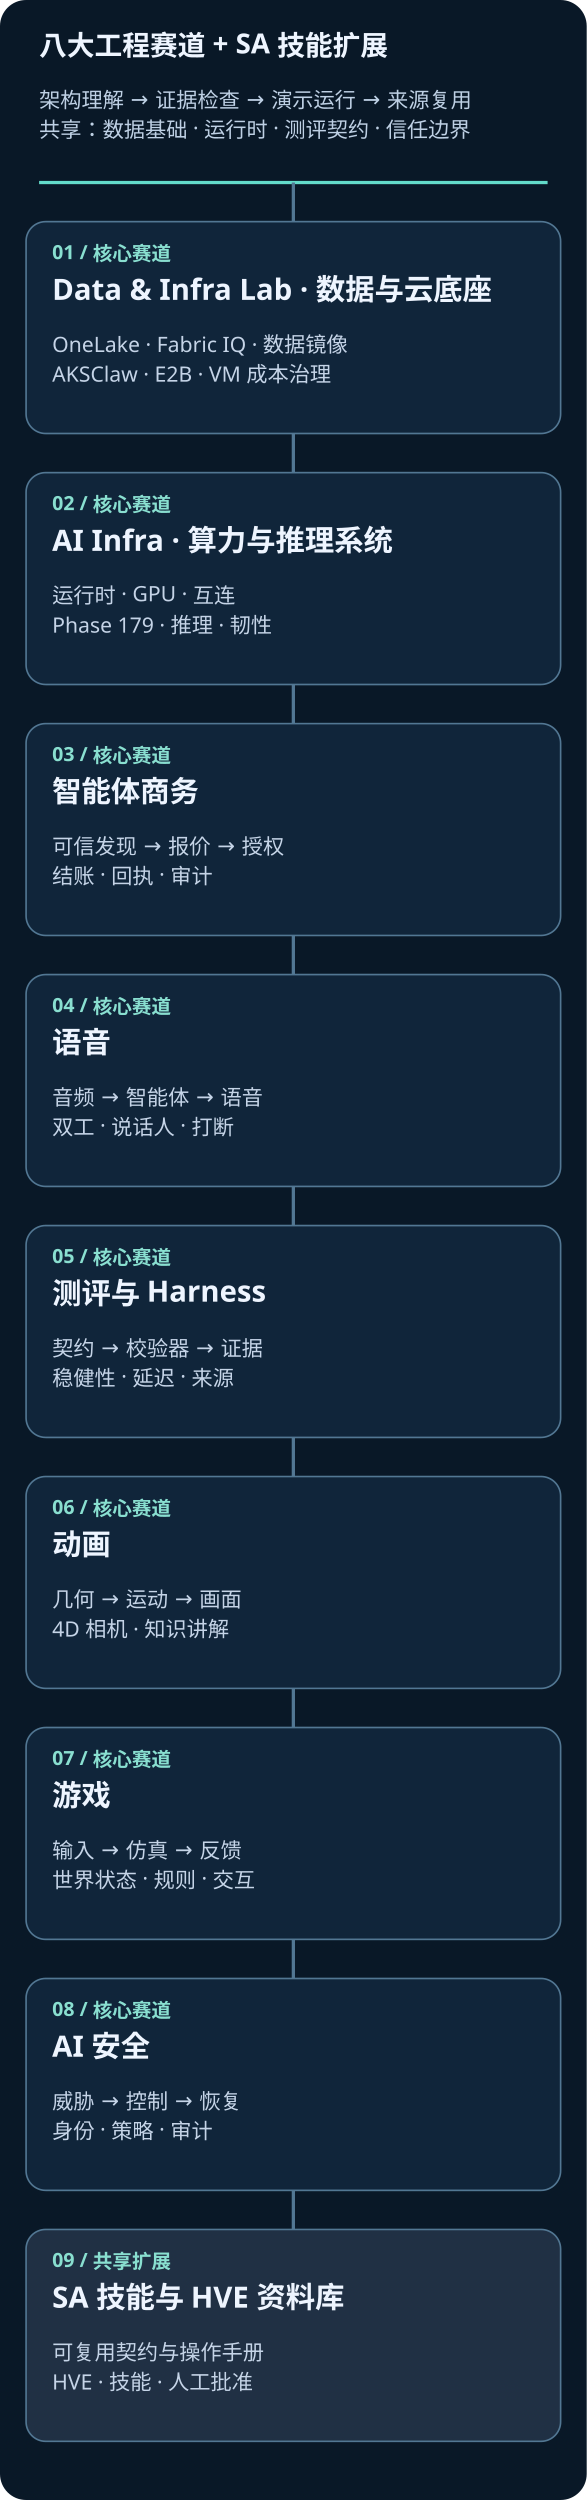
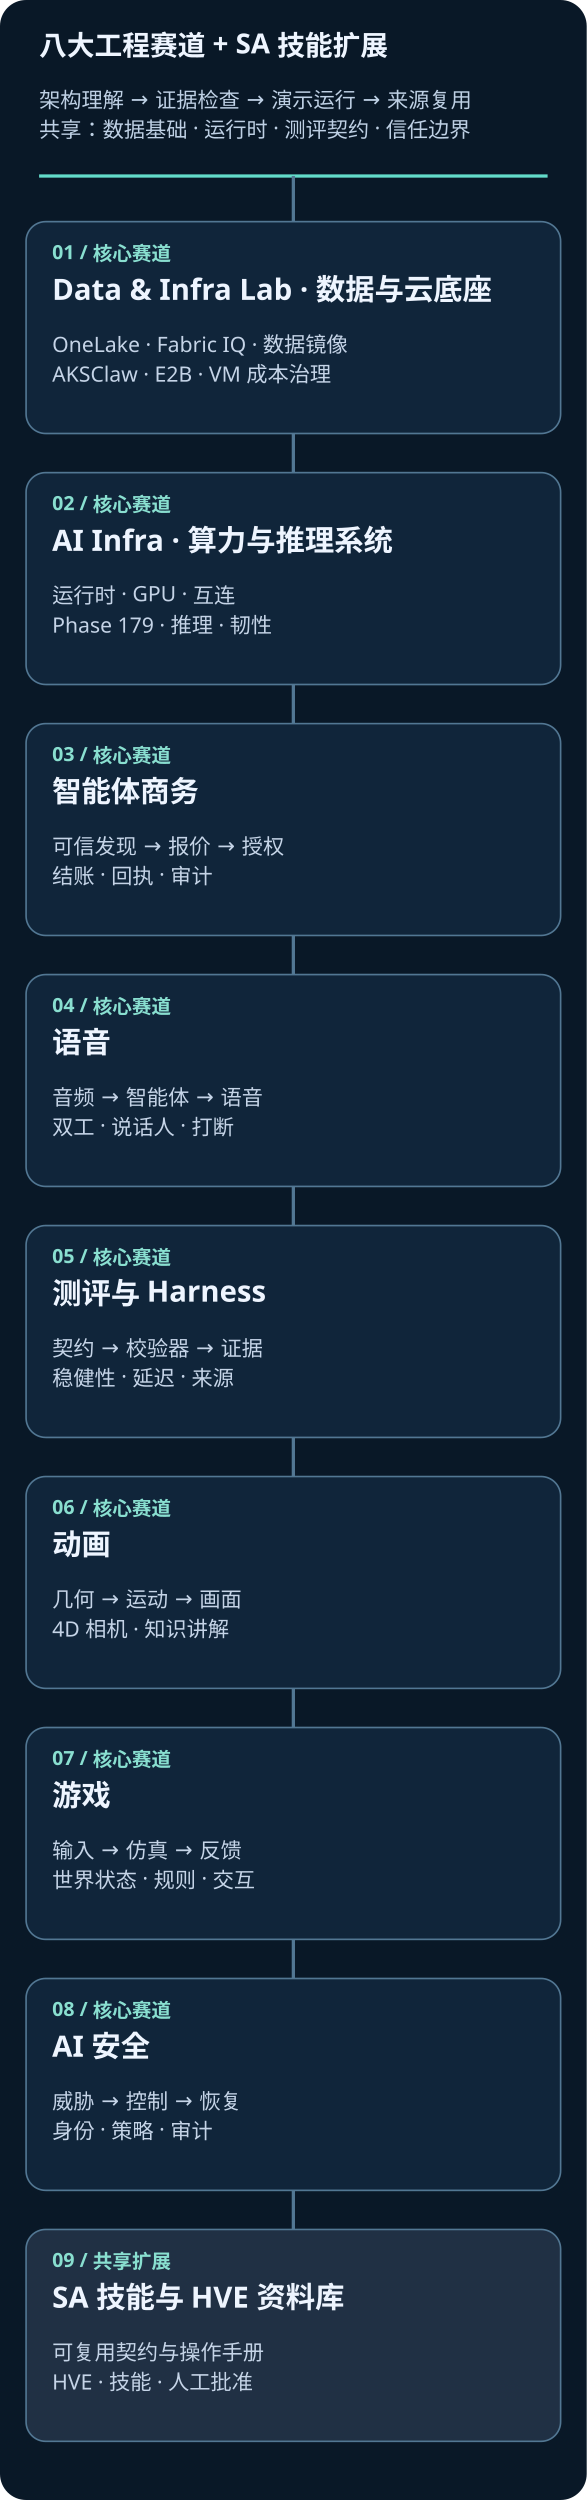
- <svg xmlns="http://www.w3.org/2000/svg" lang="zh-CN" class="knowledge-system-compact" role="img" aria-labelledby="system-8e7a0e464f-title system-8e7a0e464f-desc" viewBox="0 0 360 1534" width="360" style="width:100%;height:auto;font-family:system-ui,sans-serif">
+ <svg xmlns="http://www.w3.org/2000/svg" lang="zh-CN" class="knowledge-system-compact" role="img" aria-labelledby="system-29afee3dd0-title system-29afee3dd0-desc" viewBox="0 0 360 1534" width="360" style="width:100%;height:auto;font-family:system-ui,sans-serif">
  <rect width="360" height="1534" rx="16" fill="#091827" />
  <text x="24" y="34" fill="#eef5ff" font-size="17" font-weight="700">
    <tspan x="24" dy="0">八大工程赛道 + SA 技能扩展</tspan>
  </text>
  <text x="24" y="66" fill="#bed0e4" font-size="13" font-weight="400">
    <tspan x="24" dy="0">架构理解 → 证据检查 → 演示运行 → 来源复用</tspan>
    <tspan x="24" dy="18.2">共享：数据基础 · 运行时 · 测评契约 · 信任边界</tspan>
  </text>
-   <path d="M24 112 H336" stroke="#63dbca" stroke-width="2" />
-   <path d="M180 112 V136" fill="none" stroke="#527793" stroke-width="2" />
+   <path d="M24 108 H336" stroke="#63dbca" stroke-width="2" />
+   <path d="M180 108 V136" fill="none" stroke="#527793" stroke-width="2" />
  <a href="../../studio/zh-data-infra.html" aria-label="Data &amp; Infra Lab · 数据与云底座">
    <g data-track="data-infra">
      <rect x="16" y="136" width="328" height="130" rx="12" fill="#10253a" stroke="#527793" />
      <text x="32" y="159" fill="#89dfd0" font-size="12" font-weight="650">
        <tspan x="32" dy="0">01 / 核心赛道</tspan>
      </text>
      <text x="32" y="184" fill="#eef5ff" font-size="18" font-weight="650">
        <tspan x="32" dy="0">Data &amp; Infra Lab · 数据与云底座</tspan>
      </text>
      <text x="32" y="216" fill="#c5d4e7" font-size="13" font-weight="400">
        <tspan x="32" dy="0">OneLake · Fabric IQ · 数据镜像</tspan>
        <tspan x="32" dy="18.2">AKSClaw · E2B · VM 成本治理</tspan>
      </text>
    </g>
  </a>
  <path d="M180 266 V290" fill="none" stroke="#527793" stroke-width="2" />
  <a href="../../studio/zh-infra.html" aria-label="AI Infra · 算力与推理系统">
    <g data-track="infra">
      <rect x="16" y="290" width="328" height="130" rx="12" fill="#10253a" stroke="#527793" />
      <text x="32" y="313" fill="#89dfd0" font-size="12" font-weight="650">
        <tspan x="32" dy="0">02 / 核心赛道</tspan>
      </text>
      <text x="32" y="338" fill="#eef5ff" font-size="18" font-weight="650">
        <tspan x="32" dy="0">AI Infra · 算力与推理系统</tspan>
      </text>
      <text x="32" y="370" fill="#c5d4e7" font-size="13" font-weight="400">
        <tspan x="32" dy="0">运行时 · GPU · 互连</tspan>
        <tspan x="32" dy="18.2">Phase 179 · 推理 · 韧性</tspan>
      </text>
    </g>
  </a>
  <path d="M180 420 V444" fill="none" stroke="#527793" stroke-width="2" />
  <a href="../../studio/zh-commerce.html" aria-label="智能体商务">
    <g data-track="commerce">
      <rect x="16" y="444" width="328" height="130" rx="12" fill="#10253a" stroke="#527793" />
      <text x="32" y="467" fill="#89dfd0" font-size="12" font-weight="650">
        <tspan x="32" dy="0">03 / 核心赛道</tspan>
      </text>
      <text x="32" y="492" fill="#eef5ff" font-size="18" font-weight="650">
        <tspan x="32" dy="0">智能体商务</tspan>
      </text>
      <text x="32" y="524" fill="#c5d4e7" font-size="13" font-weight="400">
        <tspan x="32" dy="0">可信发现 → 报价 → 授权</tspan>
        <tspan x="32" dy="18.2">结账 · 回执 · 审计</tspan>
      </text>
    </g>
  </a>
  <path d="M180 574 V598" fill="none" stroke="#527793" stroke-width="2" />
  <a href="../../studio/zh-voice.html" aria-label="语音">
    <g data-track="voice">
      <rect x="16" y="598" width="328" height="130" rx="12" fill="#10253a" stroke="#527793" />
      <text x="32" y="621" fill="#89dfd0" font-size="12" font-weight="650">
        <tspan x="32" dy="0">04 / 核心赛道</tspan>
      </text>
      <text x="32" y="646" fill="#eef5ff" font-size="18" font-weight="650">
        <tspan x="32" dy="0">语音</tspan>
      </text>
      <text x="32" y="678" fill="#c5d4e7" font-size="13" font-weight="400">
        <tspan x="32" dy="0">音频 → 智能体 → 语音</tspan>
        <tspan x="32" dy="18.2">双工 · 说话人 · 打断</tspan>
      </text>
    </g>
  </a>
  <path d="M180 728 V752" fill="none" stroke="#527793" stroke-width="2" />
  <a href="../../studio/zh-benchmarks.html" aria-label="测评与 Harness">
    <g data-track="benchmarks">
      <rect x="16" y="752" width="328" height="130" rx="12" fill="#10253a" stroke="#527793" />
      <text x="32" y="775" fill="#89dfd0" font-size="12" font-weight="650">
        <tspan x="32" dy="0">05 / 核心赛道</tspan>
      </text>
      <text x="32" y="800" fill="#eef5ff" font-size="18" font-weight="650">
        <tspan x="32" dy="0">测评与 Harness</tspan>
      </text>
      <text x="32" y="832" fill="#c5d4e7" font-size="13" font-weight="400">
        <tspan x="32" dy="0">契约 → 校验器 → 证据</tspan>
        <tspan x="32" dy="18.2">稳健性 · 延迟 · 来源</tspan>
      </text>
    </g>
  </a>
  <path d="M180 882 V906" fill="none" stroke="#527793" stroke-width="2" />
  <a href="../../studio/zh-animation.html" aria-label="动画">
    <g data-track="animation">
      <rect x="16" y="906" width="328" height="130" rx="12" fill="#10253a" stroke="#527793" />
      <text x="32" y="929" fill="#89dfd0" font-size="12" font-weight="650">
        <tspan x="32" dy="0">06 / 核心赛道</tspan>
      </text>
      <text x="32" y="954" fill="#eef5ff" font-size="18" font-weight="650">
        <tspan x="32" dy="0">动画</tspan>
      </text>
      <text x="32" y="986" fill="#c5d4e7" font-size="13" font-weight="400">
        <tspan x="32" dy="0">几何 → 运动 → 画面</tspan>
        <tspan x="32" dy="18.2">4D 相机 · 知识讲解</tspan>
      </text>
    </g>
  </a>
  <path d="M180 1036 V1060" fill="none" stroke="#527793" stroke-width="2" />
  <a href="../../studio/zh-game.html" aria-label="游戏">
    <g data-track="game">
      <rect x="16" y="1060" width="328" height="130" rx="12" fill="#10253a" stroke="#527793" />
      <text x="32" y="1083" fill="#89dfd0" font-size="12" font-weight="650">
        <tspan x="32" dy="0">07 / 核心赛道</tspan>
      </text>
      <text x="32" y="1108" fill="#eef5ff" font-size="18" font-weight="650">
        <tspan x="32" dy="0">游戏</tspan>
      </text>
      <text x="32" y="1140" fill="#c5d4e7" font-size="13" font-weight="400">
        <tspan x="32" dy="0">输入 → 仿真 → 反馈</tspan>
        <tspan x="32" dy="18.2">世界状态 · 规则 · 交互</tspan>
      </text>
    </g>
  </a>
  <path d="M180 1190 V1214" fill="none" stroke="#527793" stroke-width="2" />
  <a href="../../studio/zh-security.html" aria-label="AI 安全">
    <g data-track="security">
      <rect x="16" y="1214" width="328" height="130" rx="12" fill="#10253a" stroke="#527793" />
      <text x="32" y="1237" fill="#89dfd0" font-size="12" font-weight="650">
        <tspan x="32" dy="0">08 / 核心赛道</tspan>
      </text>
      <text x="32" y="1262" fill="#eef5ff" font-size="18" font-weight="650">
        <tspan x="32" dy="0">AI 安全</tspan>
      </text>
      <text x="32" y="1294" fill="#c5d4e7" font-size="13" font-weight="400">
        <tspan x="32" dy="0">威胁 → 控制 → 恢复</tspan>
        <tspan x="32" dy="18.2">身份 · 策略 · 审计</tspan>
      </text>
    </g>
  </a>
  <path d="M180 1344 V1368" fill="none" stroke="#527793" stroke-width="2" />
  <a href="../../studio/zh-index.html#sa-skills" aria-label="SA 技能与 HVE 资料库">
    <g data-track="sa-skills">
      <rect x="16" y="1368" width="328" height="130" rx="12" fill="#203044" stroke="#527793" />
      <text x="32" y="1391" fill="#89dfd0" font-size="12" font-weight="650">
        <tspan x="32" dy="0">09 / 共享扩展</tspan>
      </text>
      <text x="32" y="1416" fill="#eef5ff" font-size="18" font-weight="650">
        <tspan x="32" dy="0">SA 技能与 HVE 资料库</tspan>
      </text>
      <text x="32" y="1448" fill="#c5d4e7" font-size="13" font-weight="400">
        <tspan x="32" dy="0">可复用契约与操作手册</tspan>
        <tspan x="32" dy="18.2">HVE · 技能 · 人工批准</tspan>
      </text>
    </g>
  </a>
</svg>
